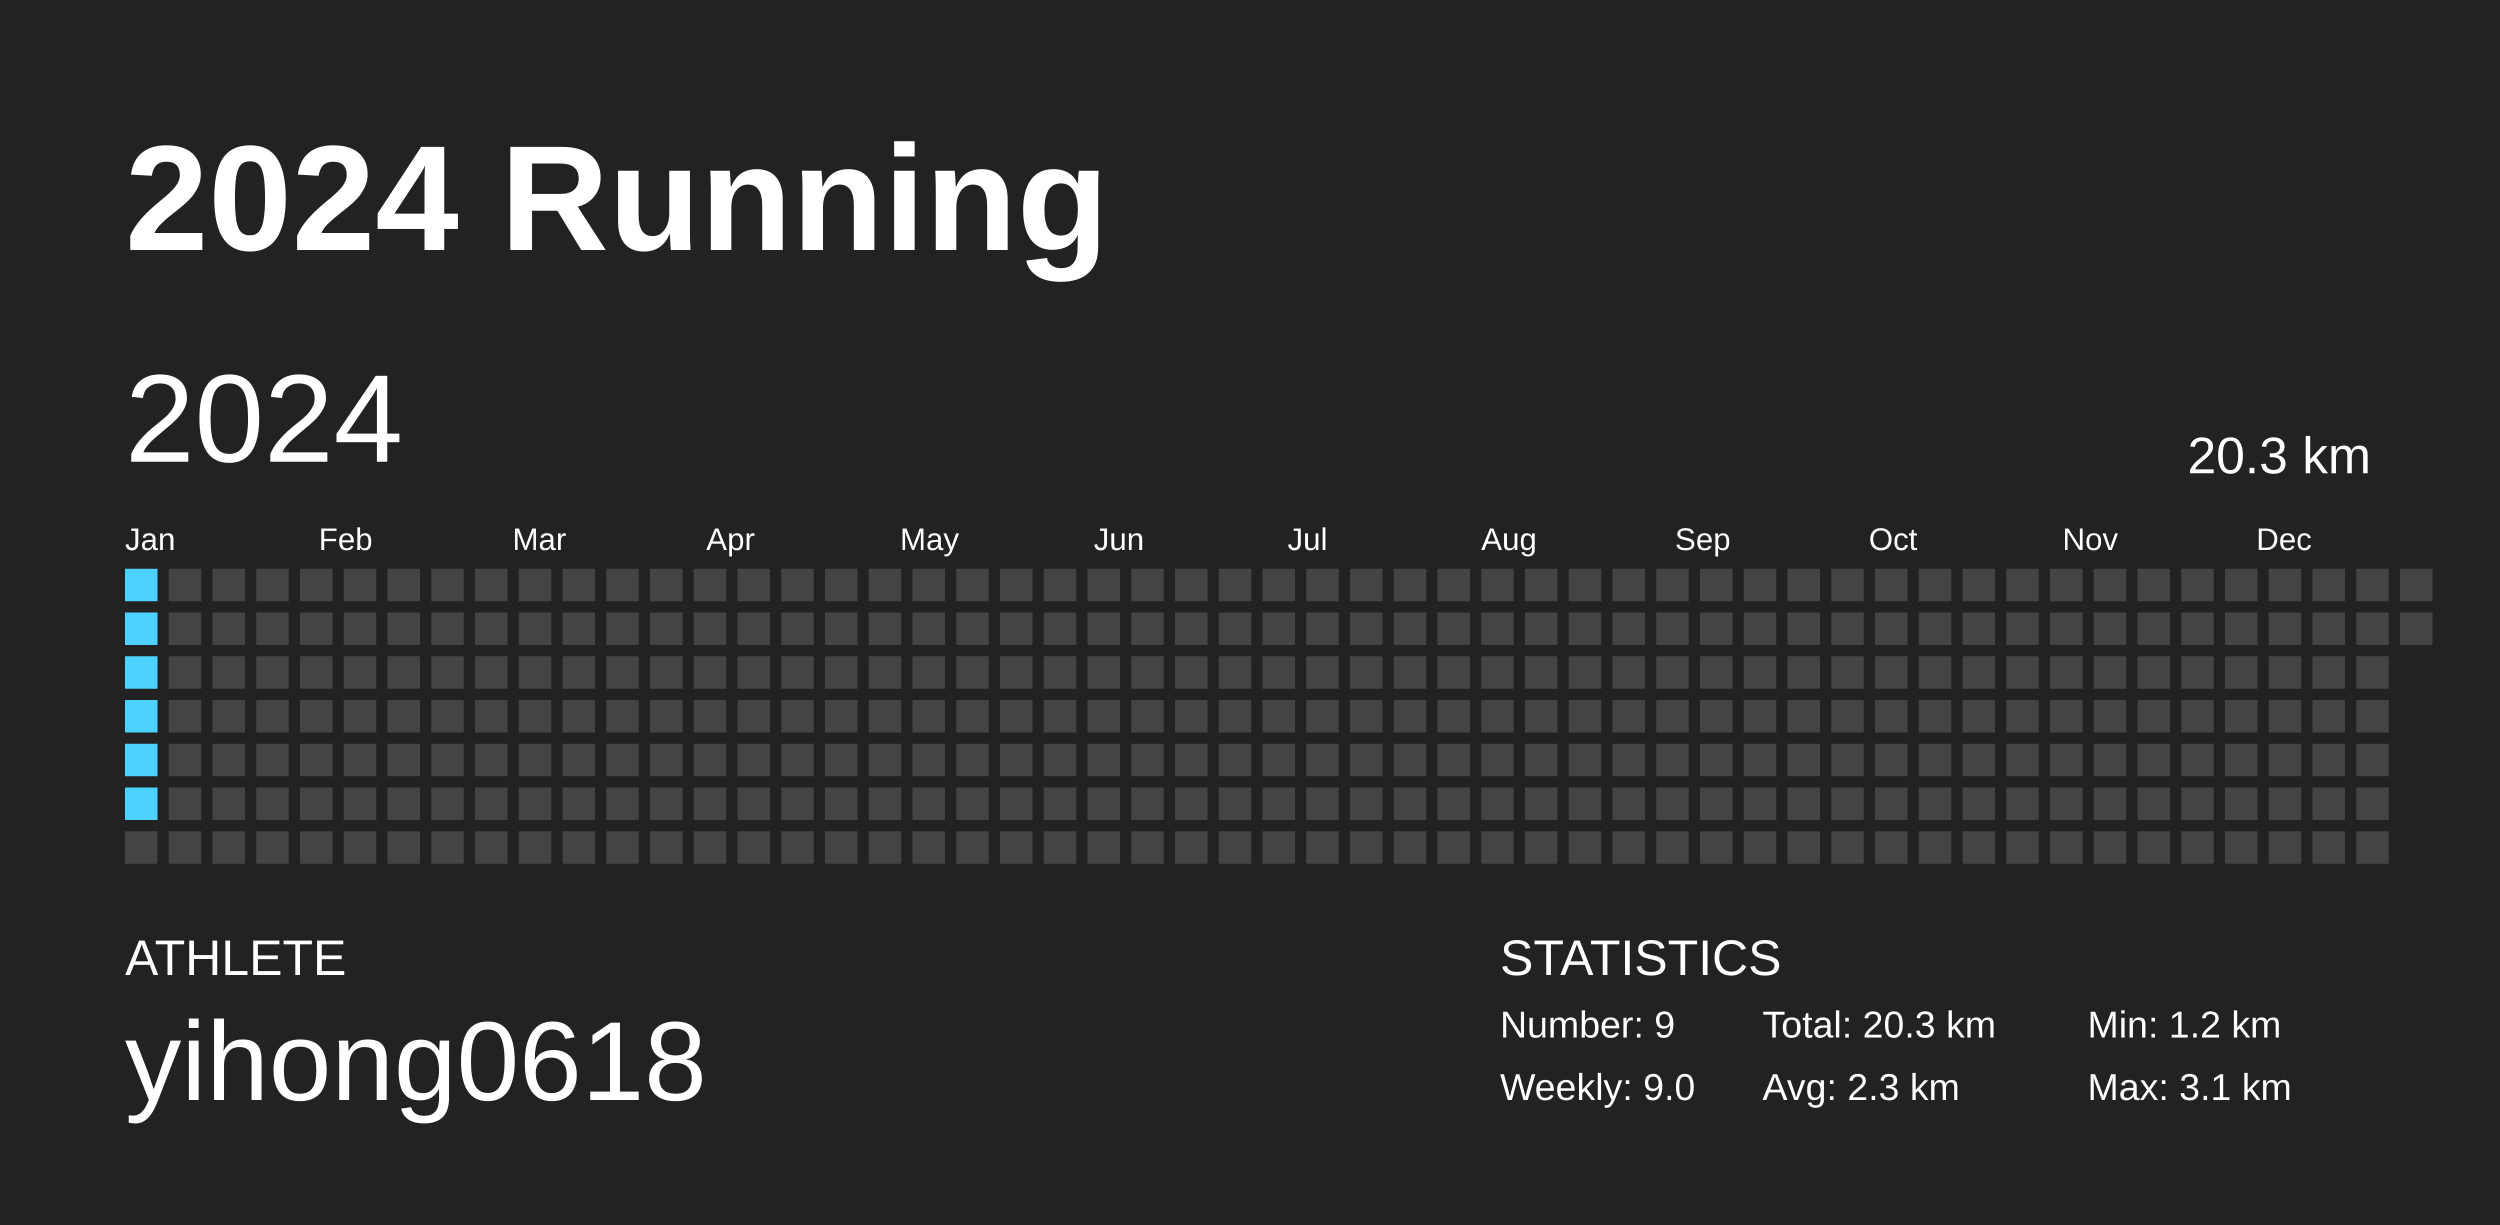
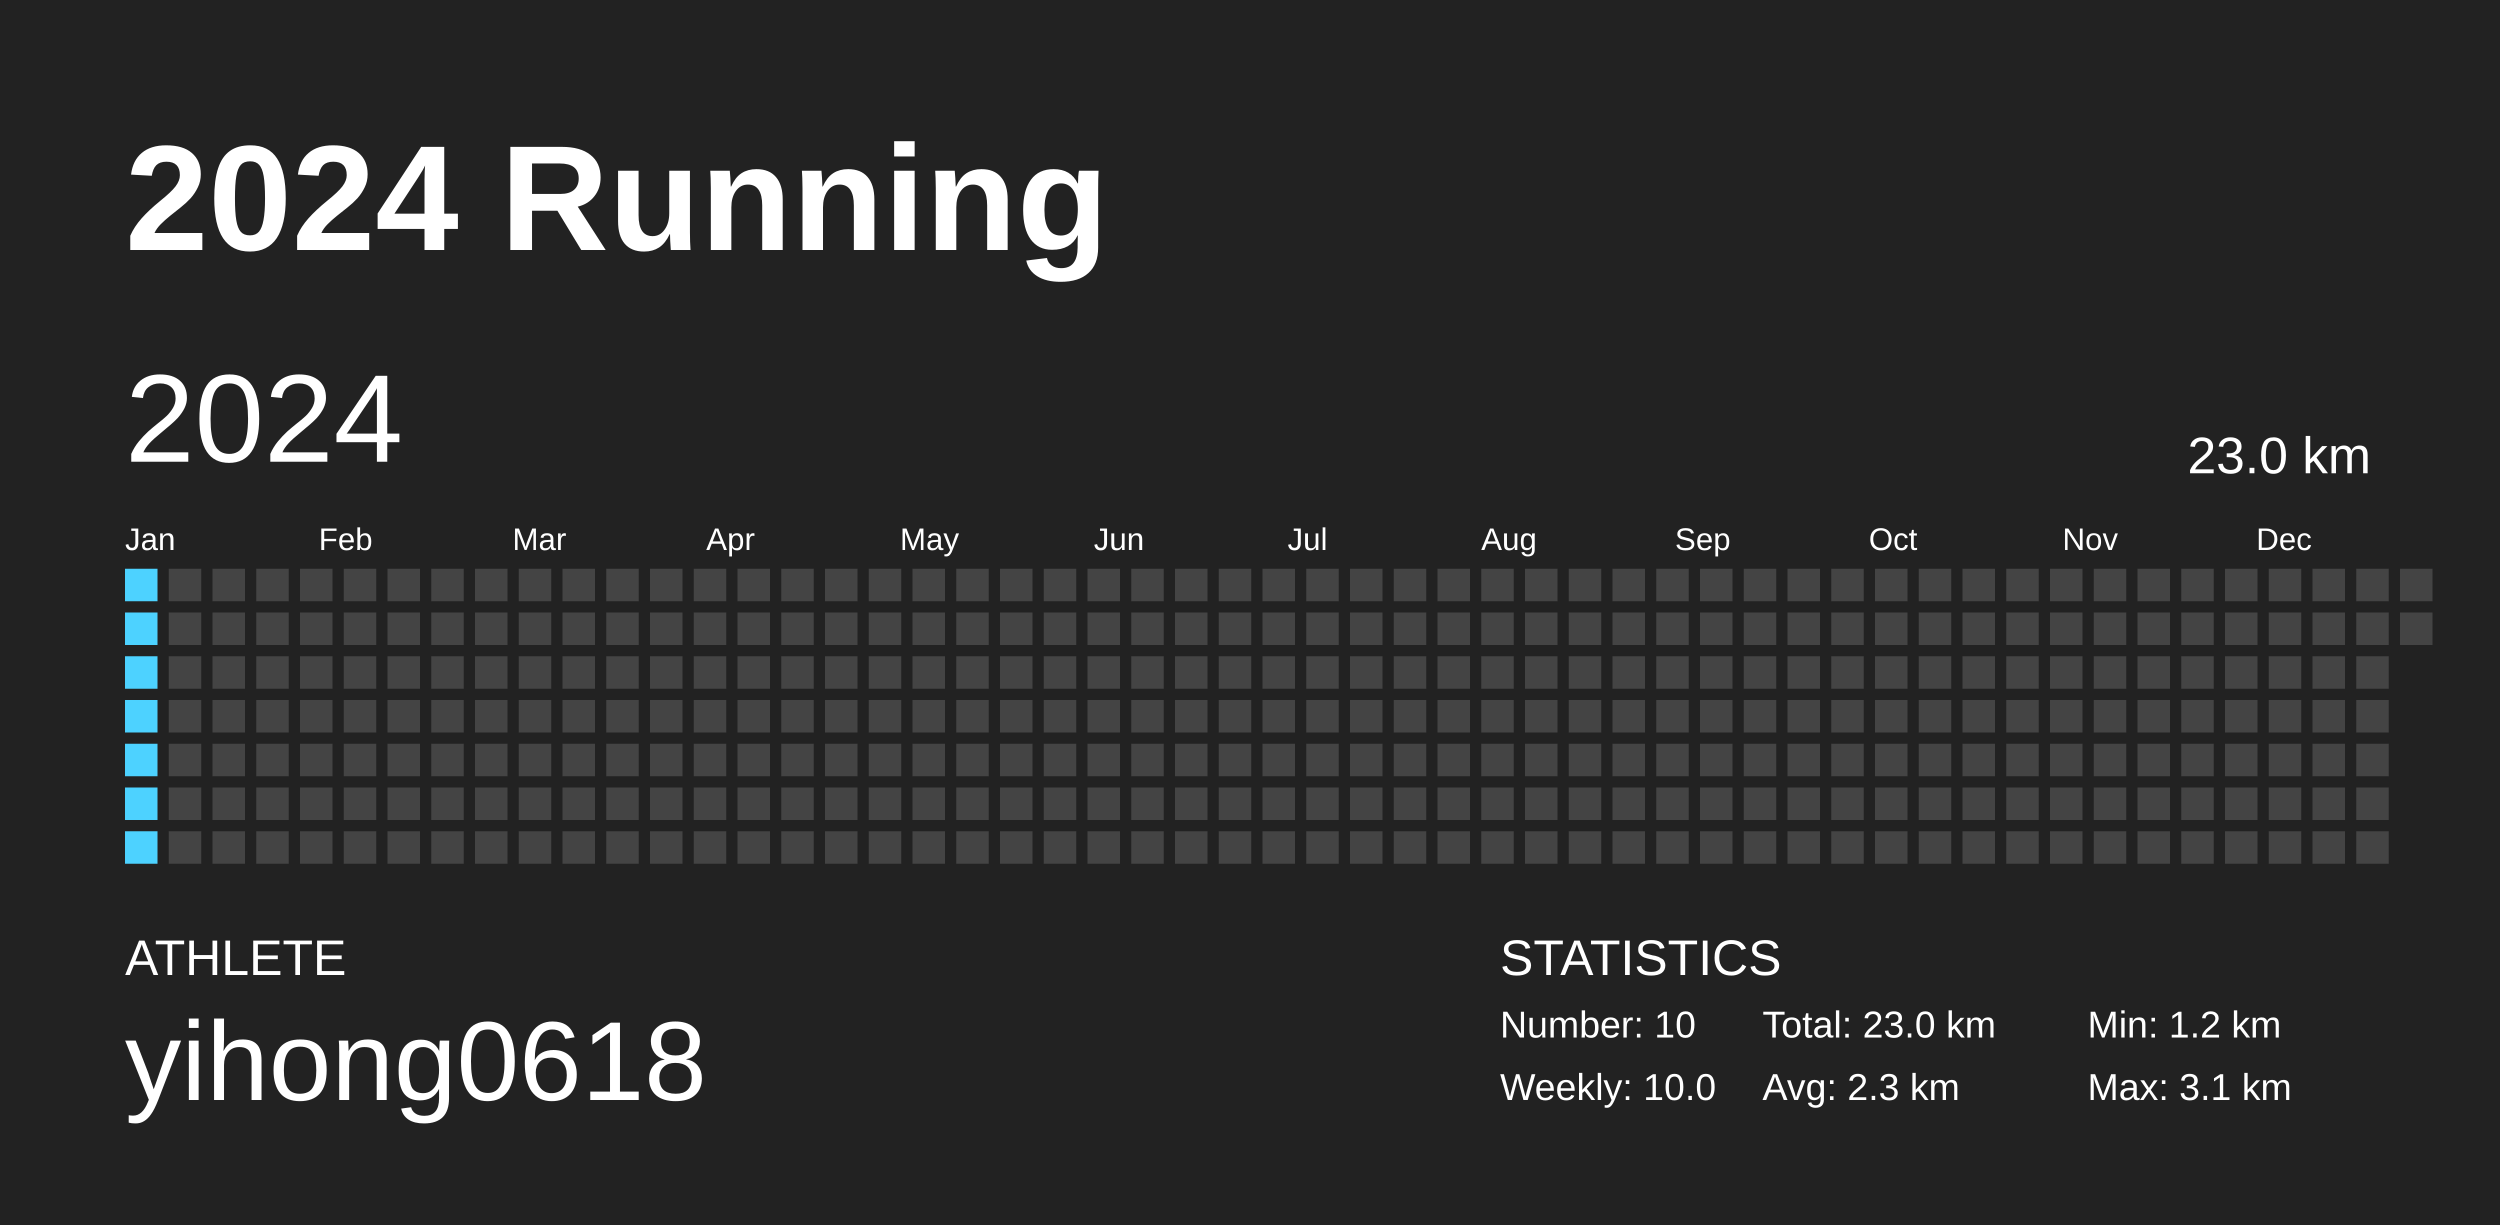
<svg xmlns="http://www.w3.org/2000/svg" baseProfile="full" height="98mm" version="1.1" viewBox="0,0,200,98" width="200mm">
  <defs />
  <rect fill="#222222" height="98" width="200" x="0" y="0" />
  <text fill="#FFFFFF" style="font-size:12px; font-family:Arial; font-weight:bold;" x="10" y="20">2024 Running</text>
  <text fill="#FFFFFF" style="font-size:4px; font-family:Arial" x="10" y="78">ATHLETE</text>
  <text fill="#FFFFFF" style="font-size:9px; font-family:Arial" x="10" y="88">yihong0618</text>
  <text fill="#FFFFFF" style="font-size:4px; font-family:Arial" x="120" y="78">STATISTICS</text>
-   <text fill="#FFFFFF" style="font-size:3px; font-family:Arial" x="120" y="83">Number: 9</text>
-   <text fill="#FFFFFF" style="font-size:3px; font-family:Arial" x="120" y="88">Weekly: 9.0</text>
-   <text fill="#FFFFFF" style="font-size:3px; font-family:Arial" x="141" y="83">Total: 20.3 km</text>
+   <text fill="#FFFFFF" style="font-size:3px; font-family:Arial" x="120" y="83">Number: 10</text>
+   <text fill="#FFFFFF" style="font-size:3px; font-family:Arial" x="120" y="88">Weekly: 10.0</text>
+   <text fill="#FFFFFF" style="font-size:3px; font-family:Arial" x="141" y="83">Total: 23.0 km</text>
  <text fill="#FFFFFF" style="font-size:3px; font-family:Arial" x="141" y="88">Avg: 2.3 km</text>
  <text fill="#FFFFFF" style="font-size:3px; font-family:Arial" x="167" y="83">Min: 1.2 km</text>
  <text fill="#FFFFFF" style="font-size:3px; font-family:Arial" x="167" y="88">Max: 3.1 km</text>
  <text dominant-baseline="hanging" fill="#FFFFFF" style="font-size:10.0px; font-family:Arial;" x="10" y="30">2024</text>
-   <text dominant-baseline="hanging" fill="#FFFFFF" style="font-size:4.125px; font-family:Arial;" x="175" y="35">20.3 km</text>
+   <text dominant-baseline="hanging" fill="#FFFFFF" style="font-size:4.125px; font-family:Arial;" x="175" y="35">23.0 km</text>
  <text fill="#FFFFFF" style="font-size:2.5px; font-family:Arial" x="10.0" y="44">Jan</text>
  <text fill="#FFFFFF" style="font-size:2.5px; font-family:Arial" x="25.5" y="44">Feb</text>
  <text fill="#FFFFFF" style="font-size:2.5px; font-family:Arial" x="41.0" y="44">Mar</text>
  <text fill="#FFFFFF" style="font-size:2.5px; font-family:Arial" x="56.5" y="44">Apr</text>
  <text fill="#FFFFFF" style="font-size:2.5px; font-family:Arial" x="72.0" y="44">May</text>
  <text fill="#FFFFFF" style="font-size:2.5px; font-family:Arial" x="87.5" y="44">Jun</text>
  <text fill="#FFFFFF" style="font-size:2.5px; font-family:Arial" x="103.0" y="44">Jul</text>
  <text fill="#FFFFFF" style="font-size:2.5px; font-family:Arial" x="118.5" y="44">Aug</text>
  <text fill="#FFFFFF" style="font-size:2.5px; font-family:Arial" x="134.0" y="44">Sep</text>
  <text fill="#FFFFFF" style="font-size:2.5px; font-family:Arial" x="149.5" y="44">Oct</text>
  <text fill="#FFFFFF" style="font-size:2.5px; font-family:Arial" x="165.0" y="44">Nov</text>
  <text fill="#FFFFFF" style="font-size:2.5px; font-family:Arial" x="180.5" y="44">Dec</text>
  <rect fill="#4dd2ff" height="2.6" width="2.6" x="10.0" y="45.5" />
  <rect fill="#4dd2ff" height="2.6" width="2.6" x="10.0" y="49.0" />
  <rect fill="#4dd2ff" height="2.6" width="2.6" x="10.0" y="52.5" />
  <rect fill="#4dd2ff" height="2.6" width="2.6" x="10.0" y="56.0" />
  <rect fill="#4dd2ff" height="2.6" width="2.6" x="10.0" y="59.5" />
  <rect fill="#4dd2ff" height="2.6" width="2.6" x="10.0" y="63.0" />
-   <rect fill="#444444" height="2.6" width="2.6" x="10.0" y="66.5" />
+   <rect fill="#4dd2ff" height="2.6" width="2.6" x="10.0" y="66.5" />
  <rect fill="#444444" height="2.6" width="2.6" x="13.5" y="45.5" />
  <rect fill="#444444" height="2.6" width="2.6" x="13.5" y="49.0" />
  <rect fill="#444444" height="2.6" width="2.6" x="13.5" y="52.5" />
  <rect fill="#444444" height="2.6" width="2.6" x="13.5" y="56.0" />
  <rect fill="#444444" height="2.6" width="2.6" x="13.5" y="59.5" />
  <rect fill="#444444" height="2.6" width="2.6" x="13.5" y="63.0" />
  <rect fill="#444444" height="2.6" width="2.6" x="13.5" y="66.5" />
  <rect fill="#444444" height="2.6" width="2.6" x="17.0" y="45.5" />
  <rect fill="#444444" height="2.6" width="2.6" x="17.0" y="49.0" />
  <rect fill="#444444" height="2.6" width="2.6" x="17.0" y="52.5" />
  <rect fill="#444444" height="2.6" width="2.6" x="17.0" y="56.0" />
  <rect fill="#444444" height="2.6" width="2.6" x="17.0" y="59.5" />
  <rect fill="#444444" height="2.6" width="2.6" x="17.0" y="63.0" />
  <rect fill="#444444" height="2.6" width="2.6" x="17.0" y="66.5" />
  <rect fill="#444444" height="2.6" width="2.6" x="20.5" y="45.5" />
  <rect fill="#444444" height="2.6" width="2.6" x="20.5" y="49.0" />
  <rect fill="#444444" height="2.6" width="2.6" x="20.5" y="52.5" />
  <rect fill="#444444" height="2.6" width="2.6" x="20.5" y="56.0" />
  <rect fill="#444444" height="2.6" width="2.6" x="20.5" y="59.5" />
  <rect fill="#444444" height="2.6" width="2.6" x="20.5" y="63.0" />
  <rect fill="#444444" height="2.6" width="2.6" x="20.5" y="66.5" />
  <rect fill="#444444" height="2.6" width="2.6" x="24.0" y="45.5" />
  <rect fill="#444444" height="2.6" width="2.6" x="24.0" y="49.0" />
  <rect fill="#444444" height="2.6" width="2.6" x="24.0" y="52.5" />
  <rect fill="#444444" height="2.6" width="2.6" x="24.0" y="56.0" />
  <rect fill="#444444" height="2.6" width="2.6" x="24.0" y="59.5" />
  <rect fill="#444444" height="2.6" width="2.6" x="24.0" y="63.0" />
  <rect fill="#444444" height="2.6" width="2.6" x="24.0" y="66.5" />
  <rect fill="#444444" height="2.6" width="2.6" x="27.5" y="45.5" />
  <rect fill="#444444" height="2.6" width="2.6" x="27.5" y="49.0" />
  <rect fill="#444444" height="2.6" width="2.6" x="27.5" y="52.5" />
  <rect fill="#444444" height="2.6" width="2.6" x="27.5" y="56.0" />
  <rect fill="#444444" height="2.6" width="2.6" x="27.5" y="59.5" />
  <rect fill="#444444" height="2.6" width="2.6" x="27.5" y="63.0" />
  <rect fill="#444444" height="2.6" width="2.6" x="27.5" y="66.5" />
  <rect fill="#444444" height="2.6" width="2.6" x="31.0" y="45.5" />
  <rect fill="#444444" height="2.6" width="2.6" x="31.0" y="49.0" />
  <rect fill="#444444" height="2.6" width="2.6" x="31.0" y="52.5" />
  <rect fill="#444444" height="2.6" width="2.6" x="31.0" y="56.0" />
  <rect fill="#444444" height="2.6" width="2.6" x="31.0" y="59.5" />
  <rect fill="#444444" height="2.6" width="2.6" x="31.0" y="63.0" />
  <rect fill="#444444" height="2.6" width="2.6" x="31.0" y="66.5" />
  <rect fill="#444444" height="2.6" width="2.6" x="34.5" y="45.5" />
  <rect fill="#444444" height="2.6" width="2.6" x="34.5" y="49.0" />
  <rect fill="#444444" height="2.6" width="2.6" x="34.5" y="52.5" />
  <rect fill="#444444" height="2.6" width="2.6" x="34.5" y="56.0" />
  <rect fill="#444444" height="2.6" width="2.6" x="34.5" y="59.5" />
  <rect fill="#444444" height="2.6" width="2.6" x="34.5" y="63.0" />
  <rect fill="#444444" height="2.6" width="2.6" x="34.5" y="66.5" />
  <rect fill="#444444" height="2.6" width="2.6" x="38.0" y="45.5" />
  <rect fill="#444444" height="2.6" width="2.6" x="38.0" y="49.0" />
  <rect fill="#444444" height="2.6" width="2.6" x="38.0" y="52.5" />
  <rect fill="#444444" height="2.6" width="2.6" x="38.0" y="56.0" />
  <rect fill="#444444" height="2.6" width="2.6" x="38.0" y="59.5" />
  <rect fill="#444444" height="2.6" width="2.6" x="38.0" y="63.0" />
  <rect fill="#444444" height="2.6" width="2.6" x="38.0" y="66.5" />
  <rect fill="#444444" height="2.6" width="2.6" x="41.5" y="45.5" />
  <rect fill="#444444" height="2.6" width="2.6" x="41.5" y="49.0" />
  <rect fill="#444444" height="2.6" width="2.6" x="41.5" y="52.5" />
  <rect fill="#444444" height="2.6" width="2.6" x="41.5" y="56.0" />
  <rect fill="#444444" height="2.6" width="2.6" x="41.5" y="59.5" />
  <rect fill="#444444" height="2.6" width="2.6" x="41.5" y="63.0" />
  <rect fill="#444444" height="2.6" width="2.6" x="41.5" y="66.5" />
  <rect fill="#444444" height="2.6" width="2.6" x="45.0" y="45.5" />
  <rect fill="#444444" height="2.6" width="2.6" x="45.0" y="49.0" />
  <rect fill="#444444" height="2.6" width="2.6" x="45.0" y="52.5" />
  <rect fill="#444444" height="2.6" width="2.6" x="45.0" y="56.0" />
  <rect fill="#444444" height="2.6" width="2.6" x="45.0" y="59.5" />
  <rect fill="#444444" height="2.6" width="2.6" x="45.0" y="63.0" />
  <rect fill="#444444" height="2.6" width="2.6" x="45.0" y="66.5" />
  <rect fill="#444444" height="2.6" width="2.6" x="48.5" y="45.5" />
  <rect fill="#444444" height="2.6" width="2.6" x="48.5" y="49.0" />
  <rect fill="#444444" height="2.6" width="2.6" x="48.5" y="52.5" />
  <rect fill="#444444" height="2.6" width="2.6" x="48.5" y="56.0" />
  <rect fill="#444444" height="2.6" width="2.6" x="48.5" y="59.5" />
  <rect fill="#444444" height="2.6" width="2.6" x="48.5" y="63.0" />
  <rect fill="#444444" height="2.6" width="2.6" x="48.5" y="66.5" />
  <rect fill="#444444" height="2.6" width="2.6" x="52.0" y="45.5" />
  <rect fill="#444444" height="2.6" width="2.6" x="52.0" y="49.0" />
  <rect fill="#444444" height="2.6" width="2.6" x="52.0" y="52.5" />
  <rect fill="#444444" height="2.6" width="2.6" x="52.0" y="56.0" />
  <rect fill="#444444" height="2.6" width="2.6" x="52.0" y="59.5" />
  <rect fill="#444444" height="2.6" width="2.6" x="52.0" y="63.0" />
  <rect fill="#444444" height="2.6" width="2.6" x="52.0" y="66.5" />
  <rect fill="#444444" height="2.6" width="2.6" x="55.5" y="45.5" />
  <rect fill="#444444" height="2.6" width="2.6" x="55.5" y="49.0" />
  <rect fill="#444444" height="2.6" width="2.6" x="55.5" y="52.5" />
  <rect fill="#444444" height="2.6" width="2.6" x="55.5" y="56.0" />
  <rect fill="#444444" height="2.6" width="2.6" x="55.5" y="59.5" />
  <rect fill="#444444" height="2.6" width="2.6" x="55.5" y="63.0" />
  <rect fill="#444444" height="2.6" width="2.6" x="55.5" y="66.5" />
  <rect fill="#444444" height="2.6" width="2.6" x="59.0" y="45.5" />
  <rect fill="#444444" height="2.6" width="2.6" x="59.0" y="49.0" />
  <rect fill="#444444" height="2.6" width="2.6" x="59.0" y="52.5" />
  <rect fill="#444444" height="2.6" width="2.6" x="59.0" y="56.0" />
  <rect fill="#444444" height="2.6" width="2.6" x="59.0" y="59.5" />
  <rect fill="#444444" height="2.6" width="2.6" x="59.0" y="63.0" />
  <rect fill="#444444" height="2.6" width="2.6" x="59.0" y="66.5" />
  <rect fill="#444444" height="2.6" width="2.6" x="62.5" y="45.5" />
  <rect fill="#444444" height="2.6" width="2.6" x="62.5" y="49.0" />
  <rect fill="#444444" height="2.6" width="2.6" x="62.5" y="52.5" />
  <rect fill="#444444" height="2.6" width="2.6" x="62.5" y="56.0" />
  <rect fill="#444444" height="2.6" width="2.6" x="62.5" y="59.5" />
  <rect fill="#444444" height="2.6" width="2.6" x="62.5" y="63.0" />
  <rect fill="#444444" height="2.6" width="2.6" x="62.5" y="66.5" />
  <rect fill="#444444" height="2.6" width="2.6" x="66.0" y="45.5" />
  <rect fill="#444444" height="2.6" width="2.6" x="66.0" y="49.0" />
  <rect fill="#444444" height="2.6" width="2.6" x="66.0" y="52.5" />
  <rect fill="#444444" height="2.6" width="2.6" x="66.0" y="56.0" />
  <rect fill="#444444" height="2.6" width="2.6" x="66.0" y="59.5" />
  <rect fill="#444444" height="2.6" width="2.6" x="66.0" y="63.0" />
  <rect fill="#444444" height="2.6" width="2.6" x="66.0" y="66.5" />
  <rect fill="#444444" height="2.6" width="2.6" x="69.5" y="45.5" />
  <rect fill="#444444" height="2.6" width="2.6" x="69.5" y="49.0" />
  <rect fill="#444444" height="2.6" width="2.6" x="69.5" y="52.5" />
  <rect fill="#444444" height="2.6" width="2.6" x="69.5" y="56.0" />
  <rect fill="#444444" height="2.6" width="2.6" x="69.5" y="59.5" />
  <rect fill="#444444" height="2.6" width="2.6" x="69.5" y="63.0" />
  <rect fill="#444444" height="2.6" width="2.6" x="69.5" y="66.5" />
  <rect fill="#444444" height="2.6" width="2.6" x="73.0" y="45.5" />
  <rect fill="#444444" height="2.6" width="2.6" x="73.0" y="49.0" />
  <rect fill="#444444" height="2.6" width="2.6" x="73.0" y="52.5" />
  <rect fill="#444444" height="2.6" width="2.6" x="73.0" y="56.0" />
  <rect fill="#444444" height="2.6" width="2.6" x="73.0" y="59.5" />
  <rect fill="#444444" height="2.6" width="2.6" x="73.0" y="63.0" />
  <rect fill="#444444" height="2.6" width="2.6" x="73.0" y="66.5" />
  <rect fill="#444444" height="2.6" width="2.6" x="76.5" y="45.5" />
  <rect fill="#444444" height="2.6" width="2.6" x="76.5" y="49.0" />
  <rect fill="#444444" height="2.6" width="2.6" x="76.5" y="52.5" />
  <rect fill="#444444" height="2.6" width="2.6" x="76.5" y="56.0" />
  <rect fill="#444444" height="2.6" width="2.6" x="76.5" y="59.5" />
  <rect fill="#444444" height="2.6" width="2.6" x="76.5" y="63.0" />
  <rect fill="#444444" height="2.6" width="2.6" x="76.5" y="66.5" />
  <rect fill="#444444" height="2.6" width="2.6" x="80.0" y="45.5" />
  <rect fill="#444444" height="2.6" width="2.6" x="80.0" y="49.0" />
  <rect fill="#444444" height="2.6" width="2.6" x="80.0" y="52.5" />
  <rect fill="#444444" height="2.6" width="2.6" x="80.0" y="56.0" />
  <rect fill="#444444" height="2.6" width="2.6" x="80.0" y="59.5" />
  <rect fill="#444444" height="2.6" width="2.6" x="80.0" y="63.0" />
  <rect fill="#444444" height="2.6" width="2.6" x="80.0" y="66.5" />
  <rect fill="#444444" height="2.6" width="2.6" x="83.5" y="45.5" />
  <rect fill="#444444" height="2.6" width="2.6" x="83.5" y="49.0" />
  <rect fill="#444444" height="2.6" width="2.6" x="83.5" y="52.5" />
  <rect fill="#444444" height="2.6" width="2.6" x="83.5" y="56.0" />
  <rect fill="#444444" height="2.6" width="2.6" x="83.5" y="59.5" />
  <rect fill="#444444" height="2.6" width="2.6" x="83.5" y="63.0" />
  <rect fill="#444444" height="2.6" width="2.6" x="83.5" y="66.5" />
  <rect fill="#444444" height="2.6" width="2.6" x="87.0" y="45.5" />
  <rect fill="#444444" height="2.6" width="2.6" x="87.0" y="49.0" />
  <rect fill="#444444" height="2.6" width="2.6" x="87.0" y="52.5" />
  <rect fill="#444444" height="2.6" width="2.6" x="87.0" y="56.0" />
  <rect fill="#444444" height="2.6" width="2.6" x="87.0" y="59.5" />
  <rect fill="#444444" height="2.6" width="2.6" x="87.0" y="63.0" />
  <rect fill="#444444" height="2.6" width="2.6" x="87.0" y="66.5" />
  <rect fill="#444444" height="2.6" width="2.6" x="90.5" y="45.5" />
  <rect fill="#444444" height="2.6" width="2.6" x="90.5" y="49.0" />
  <rect fill="#444444" height="2.6" width="2.6" x="90.5" y="52.5" />
  <rect fill="#444444" height="2.6" width="2.6" x="90.5" y="56.0" />
  <rect fill="#444444" height="2.6" width="2.6" x="90.5" y="59.5" />
  <rect fill="#444444" height="2.6" width="2.6" x="90.5" y="63.0" />
  <rect fill="#444444" height="2.6" width="2.6" x="90.5" y="66.5" />
  <rect fill="#444444" height="2.6" width="2.6" x="94.0" y="45.5" />
  <rect fill="#444444" height="2.6" width="2.6" x="94.0" y="49.0" />
  <rect fill="#444444" height="2.6" width="2.6" x="94.0" y="52.5" />
  <rect fill="#444444" height="2.6" width="2.6" x="94.0" y="56.0" />
  <rect fill="#444444" height="2.6" width="2.6" x="94.0" y="59.5" />
  <rect fill="#444444" height="2.6" width="2.6" x="94.0" y="63.0" />
  <rect fill="#444444" height="2.6" width="2.6" x="94.0" y="66.5" />
  <rect fill="#444444" height="2.6" width="2.6" x="97.5" y="45.5" />
  <rect fill="#444444" height="2.6" width="2.6" x="97.5" y="49.0" />
  <rect fill="#444444" height="2.6" width="2.6" x="97.5" y="52.5" />
  <rect fill="#444444" height="2.6" width="2.6" x="97.5" y="56.0" />
  <rect fill="#444444" height="2.6" width="2.6" x="97.5" y="59.5" />
  <rect fill="#444444" height="2.6" width="2.6" x="97.5" y="63.0" />
  <rect fill="#444444" height="2.6" width="2.6" x="97.5" y="66.5" />
  <rect fill="#444444" height="2.6" width="2.6" x="101.0" y="45.5" />
  <rect fill="#444444" height="2.6" width="2.6" x="101.0" y="49.0" />
  <rect fill="#444444" height="2.6" width="2.6" x="101.0" y="52.5" />
  <rect fill="#444444" height="2.6" width="2.6" x="101.0" y="56.0" />
  <rect fill="#444444" height="2.6" width="2.6" x="101.0" y="59.5" />
  <rect fill="#444444" height="2.6" width="2.6" x="101.0" y="63.0" />
  <rect fill="#444444" height="2.6" width="2.6" x="101.0" y="66.5" />
  <rect fill="#444444" height="2.6" width="2.6" x="104.5" y="45.5" />
  <rect fill="#444444" height="2.6" width="2.6" x="104.5" y="49.0" />
  <rect fill="#444444" height="2.6" width="2.6" x="104.5" y="52.5" />
  <rect fill="#444444" height="2.6" width="2.6" x="104.5" y="56.0" />
  <rect fill="#444444" height="2.6" width="2.6" x="104.5" y="59.5" />
  <rect fill="#444444" height="2.6" width="2.6" x="104.5" y="63.0" />
  <rect fill="#444444" height="2.6" width="2.6" x="104.5" y="66.5" />
  <rect fill="#444444" height="2.6" width="2.6" x="108.0" y="45.5" />
  <rect fill="#444444" height="2.6" width="2.6" x="108.0" y="49.0" />
  <rect fill="#444444" height="2.6" width="2.6" x="108.0" y="52.5" />
  <rect fill="#444444" height="2.6" width="2.6" x="108.0" y="56.0" />
  <rect fill="#444444" height="2.6" width="2.6" x="108.0" y="59.5" />
  <rect fill="#444444" height="2.6" width="2.6" x="108.0" y="63.0" />
  <rect fill="#444444" height="2.6" width="2.6" x="108.0" y="66.5" />
  <rect fill="#444444" height="2.6" width="2.6" x="111.5" y="45.5" />
  <rect fill="#444444" height="2.6" width="2.6" x="111.5" y="49.0" />
  <rect fill="#444444" height="2.6" width="2.6" x="111.5" y="52.5" />
  <rect fill="#444444" height="2.6" width="2.6" x="111.5" y="56.0" />
  <rect fill="#444444" height="2.6" width="2.6" x="111.5" y="59.5" />
  <rect fill="#444444" height="2.6" width="2.6" x="111.5" y="63.0" />
  <rect fill="#444444" height="2.6" width="2.6" x="111.5" y="66.5" />
  <rect fill="#444444" height="2.6" width="2.6" x="115.0" y="45.5" />
  <rect fill="#444444" height="2.6" width="2.6" x="115.0" y="49.0" />
  <rect fill="#444444" height="2.6" width="2.6" x="115.0" y="52.5" />
  <rect fill="#444444" height="2.6" width="2.6" x="115.0" y="56.0" />
  <rect fill="#444444" height="2.6" width="2.6" x="115.0" y="59.5" />
  <rect fill="#444444" height="2.6" width="2.6" x="115.0" y="63.0" />
  <rect fill="#444444" height="2.6" width="2.6" x="115.0" y="66.5" />
  <rect fill="#444444" height="2.6" width="2.6" x="118.5" y="45.5" />
  <rect fill="#444444" height="2.6" width="2.6" x="118.5" y="49.0" />
  <rect fill="#444444" height="2.6" width="2.6" x="118.5" y="52.5" />
  <rect fill="#444444" height="2.6" width="2.6" x="118.5" y="56.0" />
  <rect fill="#444444" height="2.6" width="2.6" x="118.5" y="59.5" />
  <rect fill="#444444" height="2.6" width="2.6" x="118.5" y="63.0" />
  <rect fill="#444444" height="2.6" width="2.6" x="118.5" y="66.5" />
  <rect fill="#444444" height="2.6" width="2.6" x="122.0" y="45.5" />
  <rect fill="#444444" height="2.6" width="2.6" x="122.0" y="49.0" />
  <rect fill="#444444" height="2.6" width="2.6" x="122.0" y="52.5" />
  <rect fill="#444444" height="2.6" width="2.6" x="122.0" y="56.0" />
  <rect fill="#444444" height="2.6" width="2.6" x="122.0" y="59.5" />
  <rect fill="#444444" height="2.6" width="2.6" x="122.0" y="63.0" />
  <rect fill="#444444" height="2.6" width="2.6" x="122.0" y="66.5" />
  <rect fill="#444444" height="2.6" width="2.6" x="125.5" y="45.5" />
  <rect fill="#444444" height="2.6" width="2.6" x="125.5" y="49.0" />
  <rect fill="#444444" height="2.6" width="2.6" x="125.5" y="52.5" />
  <rect fill="#444444" height="2.6" width="2.6" x="125.5" y="56.0" />
  <rect fill="#444444" height="2.6" width="2.6" x="125.5" y="59.5" />
  <rect fill="#444444" height="2.6" width="2.6" x="125.5" y="63.0" />
  <rect fill="#444444" height="2.6" width="2.6" x="125.5" y="66.5" />
  <rect fill="#444444" height="2.6" width="2.6" x="129.0" y="45.5" />
  <rect fill="#444444" height="2.6" width="2.6" x="129.0" y="49.0" />
  <rect fill="#444444" height="2.6" width="2.6" x="129.0" y="52.5" />
  <rect fill="#444444" height="2.6" width="2.6" x="129.0" y="56.0" />
  <rect fill="#444444" height="2.6" width="2.6" x="129.0" y="59.5" />
  <rect fill="#444444" height="2.6" width="2.6" x="129.0" y="63.0" />
  <rect fill="#444444" height="2.6" width="2.6" x="129.0" y="66.5" />
  <rect fill="#444444" height="2.6" width="2.6" x="132.5" y="45.5" />
  <rect fill="#444444" height="2.6" width="2.6" x="132.5" y="49.0" />
  <rect fill="#444444" height="2.6" width="2.6" x="132.5" y="52.5" />
  <rect fill="#444444" height="2.6" width="2.6" x="132.5" y="56.0" />
  <rect fill="#444444" height="2.6" width="2.6" x="132.5" y="59.5" />
  <rect fill="#444444" height="2.6" width="2.6" x="132.5" y="63.0" />
  <rect fill="#444444" height="2.6" width="2.6" x="132.5" y="66.5" />
  <rect fill="#444444" height="2.6" width="2.6" x="136.0" y="45.5" />
  <rect fill="#444444" height="2.6" width="2.6" x="136.0" y="49.0" />
  <rect fill="#444444" height="2.6" width="2.6" x="136.0" y="52.5" />
  <rect fill="#444444" height="2.6" width="2.6" x="136.0" y="56.0" />
  <rect fill="#444444" height="2.6" width="2.6" x="136.0" y="59.5" />
  <rect fill="#444444" height="2.6" width="2.6" x="136.0" y="63.0" />
  <rect fill="#444444" height="2.6" width="2.6" x="136.0" y="66.5" />
  <rect fill="#444444" height="2.6" width="2.6" x="139.5" y="45.5" />
  <rect fill="#444444" height="2.6" width="2.6" x="139.5" y="49.0" />
  <rect fill="#444444" height="2.6" width="2.6" x="139.5" y="52.5" />
  <rect fill="#444444" height="2.6" width="2.6" x="139.5" y="56.0" />
  <rect fill="#444444" height="2.6" width="2.6" x="139.5" y="59.5" />
  <rect fill="#444444" height="2.6" width="2.6" x="139.5" y="63.0" />
  <rect fill="#444444" height="2.6" width="2.6" x="139.5" y="66.5" />
  <rect fill="#444444" height="2.6" width="2.6" x="143.0" y="45.5" />
  <rect fill="#444444" height="2.6" width="2.6" x="143.0" y="49.0" />
  <rect fill="#444444" height="2.6" width="2.6" x="143.0" y="52.5" />
  <rect fill="#444444" height="2.6" width="2.6" x="143.0" y="56.0" />
  <rect fill="#444444" height="2.6" width="2.6" x="143.0" y="59.5" />
  <rect fill="#444444" height="2.6" width="2.6" x="143.0" y="63.0" />
  <rect fill="#444444" height="2.6" width="2.6" x="143.0" y="66.5" />
  <rect fill="#444444" height="2.6" width="2.6" x="146.5" y="45.5" />
  <rect fill="#444444" height="2.6" width="2.6" x="146.5" y="49.0" />
  <rect fill="#444444" height="2.6" width="2.6" x="146.5" y="52.5" />
  <rect fill="#444444" height="2.6" width="2.6" x="146.5" y="56.0" />
  <rect fill="#444444" height="2.6" width="2.6" x="146.5" y="59.5" />
  <rect fill="#444444" height="2.6" width="2.6" x="146.5" y="63.0" />
  <rect fill="#444444" height="2.6" width="2.6" x="146.5" y="66.5" />
  <rect fill="#444444" height="2.6" width="2.6" x="150.0" y="45.5" />
  <rect fill="#444444" height="2.6" width="2.6" x="150.0" y="49.0" />
  <rect fill="#444444" height="2.6" width="2.6" x="150.0" y="52.5" />
  <rect fill="#444444" height="2.6" width="2.6" x="150.0" y="56.0" />
  <rect fill="#444444" height="2.6" width="2.6" x="150.0" y="59.5" />
  <rect fill="#444444" height="2.6" width="2.6" x="150.0" y="63.0" />
  <rect fill="#444444" height="2.6" width="2.6" x="150.0" y="66.5" />
  <rect fill="#444444" height="2.6" width="2.6" x="153.5" y="45.5" />
  <rect fill="#444444" height="2.6" width="2.6" x="153.5" y="49.0" />
  <rect fill="#444444" height="2.6" width="2.6" x="153.5" y="52.5" />
  <rect fill="#444444" height="2.6" width="2.6" x="153.5" y="56.0" />
  <rect fill="#444444" height="2.6" width="2.6" x="153.5" y="59.5" />
  <rect fill="#444444" height="2.6" width="2.6" x="153.5" y="63.0" />
  <rect fill="#444444" height="2.6" width="2.6" x="153.5" y="66.5" />
  <rect fill="#444444" height="2.6" width="2.6" x="157.0" y="45.5" />
  <rect fill="#444444" height="2.6" width="2.6" x="157.0" y="49.0" />
  <rect fill="#444444" height="2.6" width="2.6" x="157.0" y="52.5" />
  <rect fill="#444444" height="2.6" width="2.6" x="157.0" y="56.0" />
  <rect fill="#444444" height="2.6" width="2.6" x="157.0" y="59.5" />
  <rect fill="#444444" height="2.6" width="2.6" x="157.0" y="63.0" />
  <rect fill="#444444" height="2.6" width="2.6" x="157.0" y="66.5" />
  <rect fill="#444444" height="2.6" width="2.6" x="160.5" y="45.5" />
  <rect fill="#444444" height="2.6" width="2.6" x="160.5" y="49.0" />
  <rect fill="#444444" height="2.6" width="2.6" x="160.5" y="52.5" />
  <rect fill="#444444" height="2.6" width="2.6" x="160.5" y="56.0" />
  <rect fill="#444444" height="2.6" width="2.6" x="160.5" y="59.5" />
  <rect fill="#444444" height="2.6" width="2.6" x="160.5" y="63.0" />
  <rect fill="#444444" height="2.6" width="2.6" x="160.5" y="66.5" />
  <rect fill="#444444" height="2.6" width="2.6" x="164.0" y="45.5" />
  <rect fill="#444444" height="2.6" width="2.6" x="164.0" y="49.0" />
  <rect fill="#444444" height="2.6" width="2.6" x="164.0" y="52.5" />
  <rect fill="#444444" height="2.6" width="2.6" x="164.0" y="56.0" />
  <rect fill="#444444" height="2.6" width="2.6" x="164.0" y="59.5" />
  <rect fill="#444444" height="2.6" width="2.6" x="164.0" y="63.0" />
  <rect fill="#444444" height="2.6" width="2.6" x="164.0" y="66.5" />
  <rect fill="#444444" height="2.6" width="2.6" x="167.5" y="45.5" />
  <rect fill="#444444" height="2.6" width="2.6" x="167.5" y="49.0" />
  <rect fill="#444444" height="2.6" width="2.6" x="167.5" y="52.5" />
  <rect fill="#444444" height="2.6" width="2.6" x="167.5" y="56.0" />
  <rect fill="#444444" height="2.6" width="2.6" x="167.5" y="59.5" />
  <rect fill="#444444" height="2.6" width="2.6" x="167.5" y="63.0" />
  <rect fill="#444444" height="2.6" width="2.6" x="167.5" y="66.5" />
  <rect fill="#444444" height="2.6" width="2.6" x="171.0" y="45.5" />
  <rect fill="#444444" height="2.6" width="2.6" x="171.0" y="49.0" />
  <rect fill="#444444" height="2.6" width="2.6" x="171.0" y="52.5" />
  <rect fill="#444444" height="2.6" width="2.6" x="171.0" y="56.0" />
  <rect fill="#444444" height="2.6" width="2.6" x="171.0" y="59.5" />
  <rect fill="#444444" height="2.6" width="2.6" x="171.0" y="63.0" />
  <rect fill="#444444" height="2.6" width="2.6" x="171.0" y="66.5" />
  <rect fill="#444444" height="2.6" width="2.6" x="174.5" y="45.5" />
  <rect fill="#444444" height="2.6" width="2.6" x="174.5" y="49.0" />
  <rect fill="#444444" height="2.6" width="2.6" x="174.5" y="52.5" />
  <rect fill="#444444" height="2.6" width="2.6" x="174.5" y="56.0" />
  <rect fill="#444444" height="2.6" width="2.6" x="174.5" y="59.5" />
  <rect fill="#444444" height="2.6" width="2.6" x="174.5" y="63.0" />
  <rect fill="#444444" height="2.6" width="2.6" x="174.5" y="66.5" />
  <rect fill="#444444" height="2.6" width="2.6" x="178.0" y="45.5" />
  <rect fill="#444444" height="2.6" width="2.6" x="178.0" y="49.0" />
  <rect fill="#444444" height="2.6" width="2.6" x="178.0" y="52.5" />
  <rect fill="#444444" height="2.6" width="2.6" x="178.0" y="56.0" />
  <rect fill="#444444" height="2.6" width="2.6" x="178.0" y="59.5" />
  <rect fill="#444444" height="2.6" width="2.6" x="178.0" y="63.0" />
  <rect fill="#444444" height="2.6" width="2.6" x="178.0" y="66.5" />
  <rect fill="#444444" height="2.6" width="2.6" x="181.5" y="45.5" />
  <rect fill="#444444" height="2.6" width="2.6" x="181.5" y="49.0" />
  <rect fill="#444444" height="2.6" width="2.6" x="181.5" y="52.5" />
  <rect fill="#444444" height="2.6" width="2.6" x="181.5" y="56.0" />
  <rect fill="#444444" height="2.6" width="2.6" x="181.5" y="59.5" />
  <rect fill="#444444" height="2.6" width="2.6" x="181.5" y="63.0" />
  <rect fill="#444444" height="2.6" width="2.6" x="181.5" y="66.5" />
  <rect fill="#444444" height="2.6" width="2.6" x="185.0" y="45.5" />
  <rect fill="#444444" height="2.6" width="2.6" x="185.0" y="49.0" />
  <rect fill="#444444" height="2.6" width="2.6" x="185.0" y="52.5" />
  <rect fill="#444444" height="2.6" width="2.6" x="185.0" y="56.0" />
  <rect fill="#444444" height="2.6" width="2.6" x="185.0" y="59.5" />
  <rect fill="#444444" height="2.6" width="2.6" x="185.0" y="63.0" />
  <rect fill="#444444" height="2.6" width="2.6" x="185.0" y="66.5" />
  <rect fill="#444444" height="2.6" width="2.6" x="188.5" y="45.5" />
  <rect fill="#444444" height="2.6" width="2.6" x="188.5" y="49.0" />
  <rect fill="#444444" height="2.6" width="2.6" x="188.5" y="52.5" />
  <rect fill="#444444" height="2.6" width="2.6" x="188.5" y="56.0" />
  <rect fill="#444444" height="2.6" width="2.6" x="188.5" y="59.5" />
  <rect fill="#444444" height="2.6" width="2.6" x="188.5" y="63.0" />
  <rect fill="#444444" height="2.6" width="2.6" x="188.5" y="66.5" />
  <rect fill="#444444" height="2.6" width="2.6" x="192.0" y="45.5" />
  <rect fill="#444444" height="2.6" width="2.6" x="192.0" y="49.0" />
</svg>
